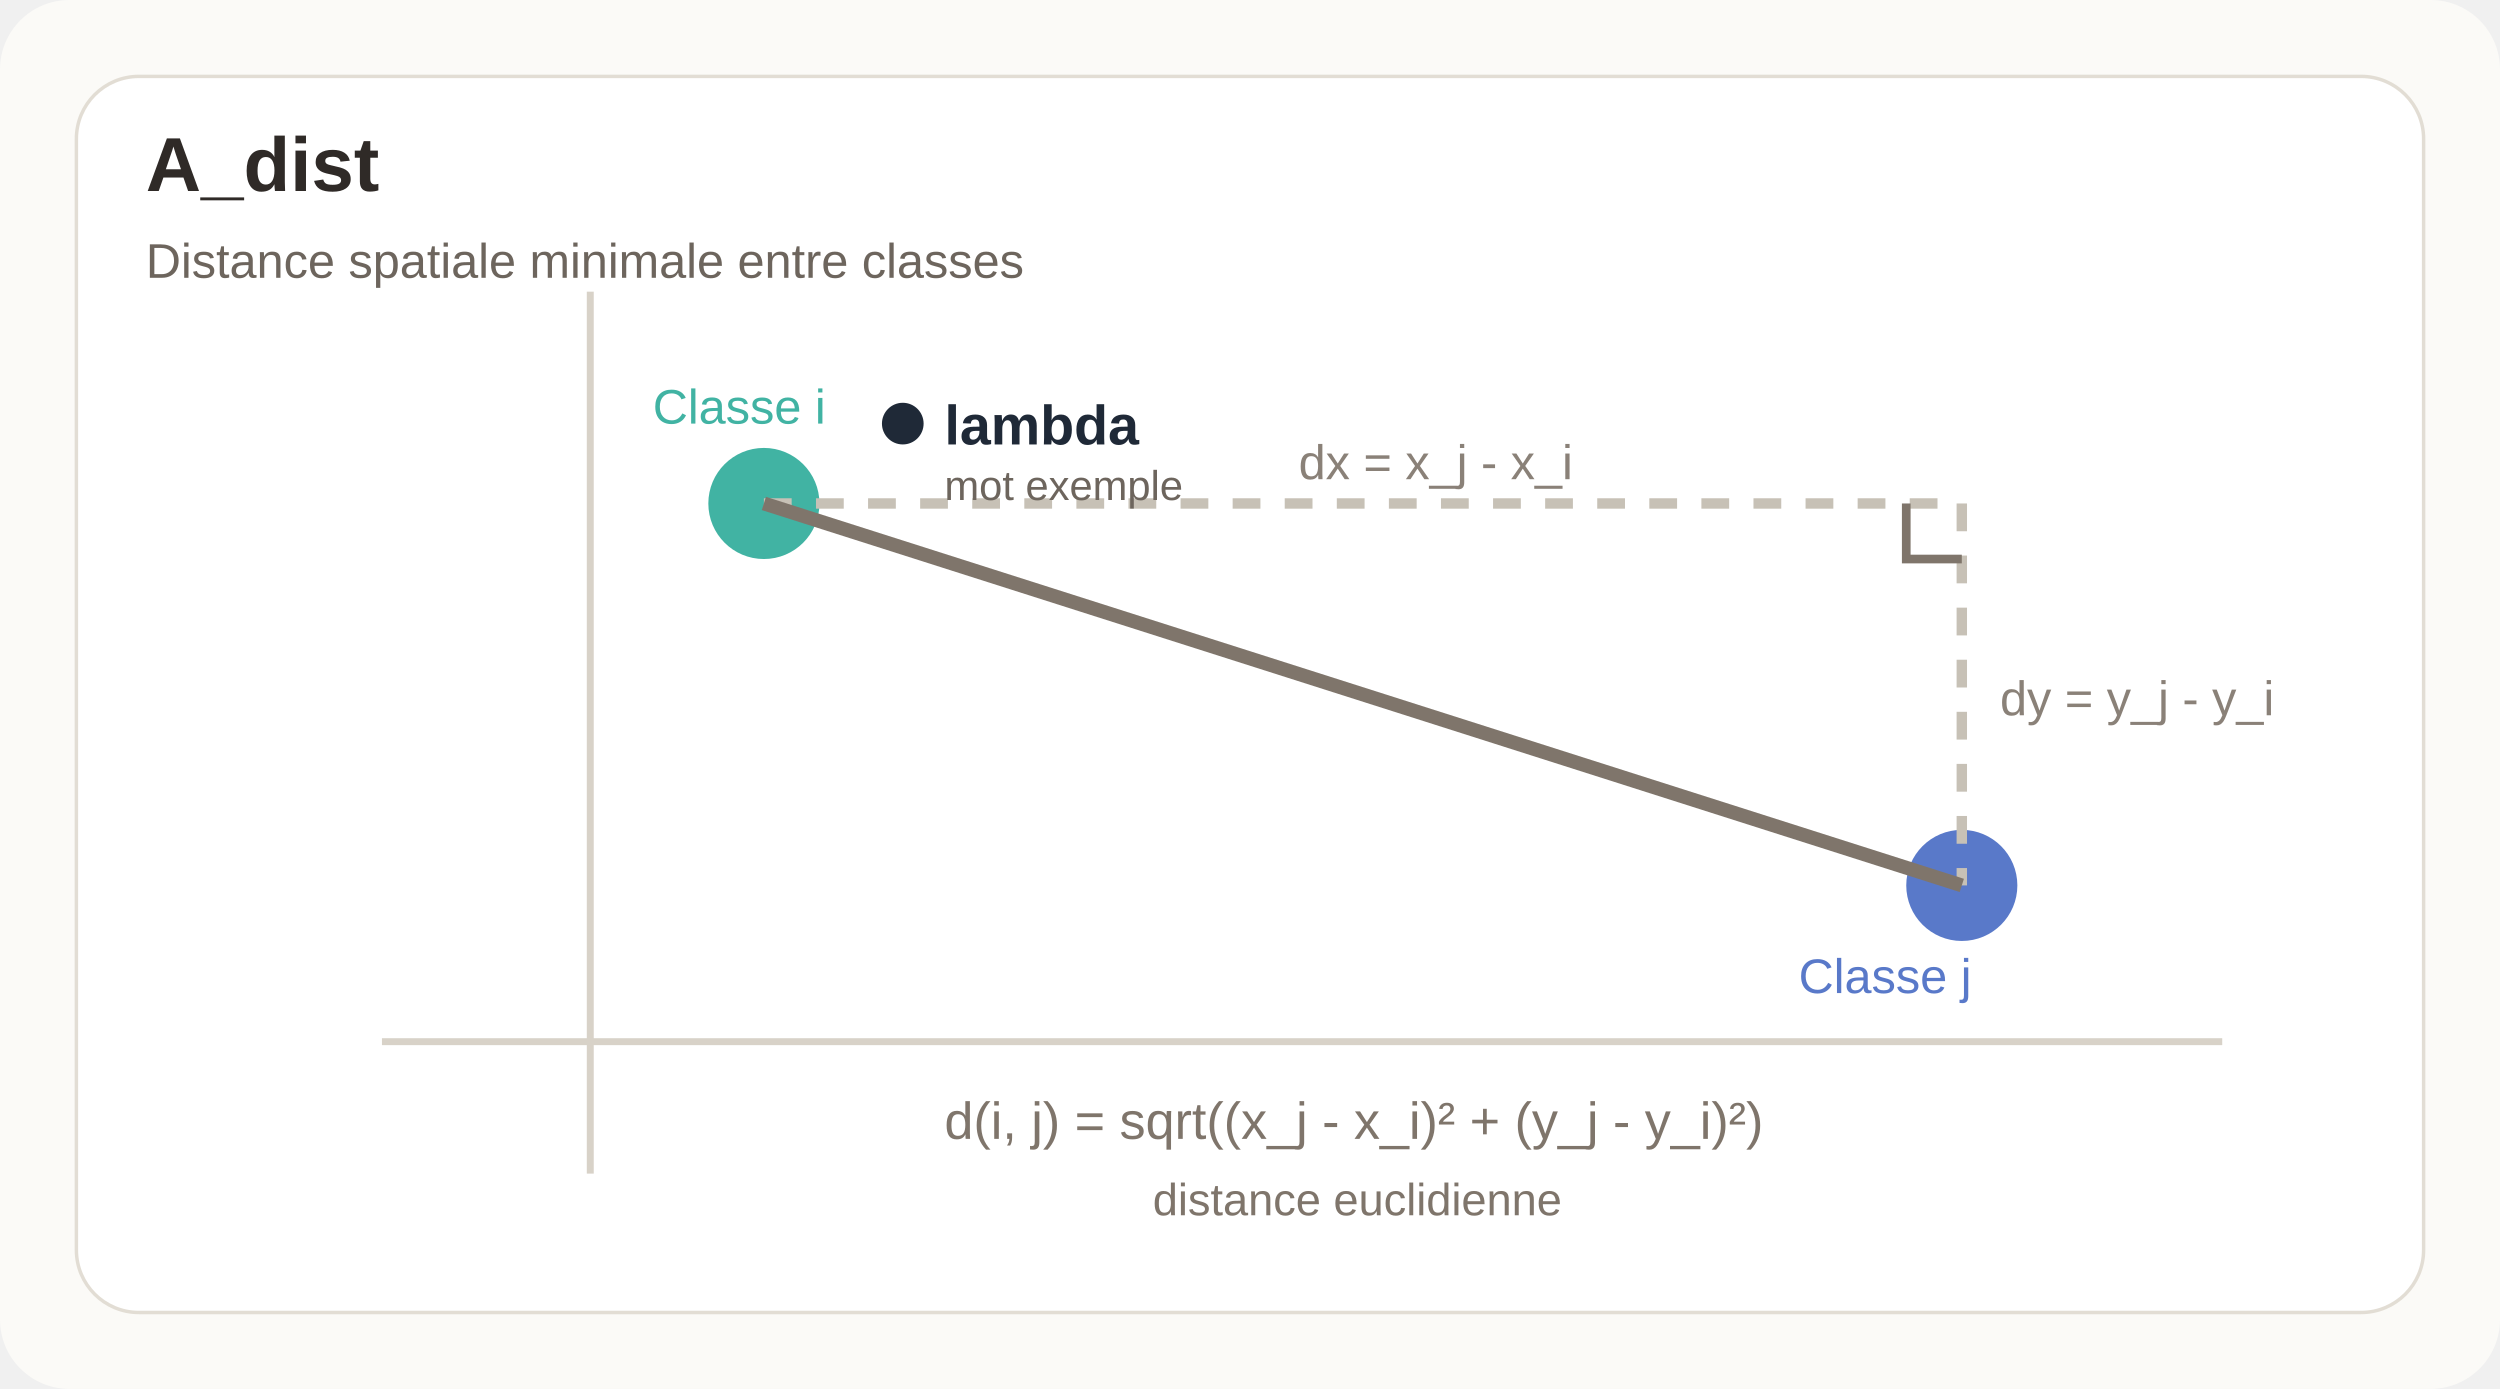
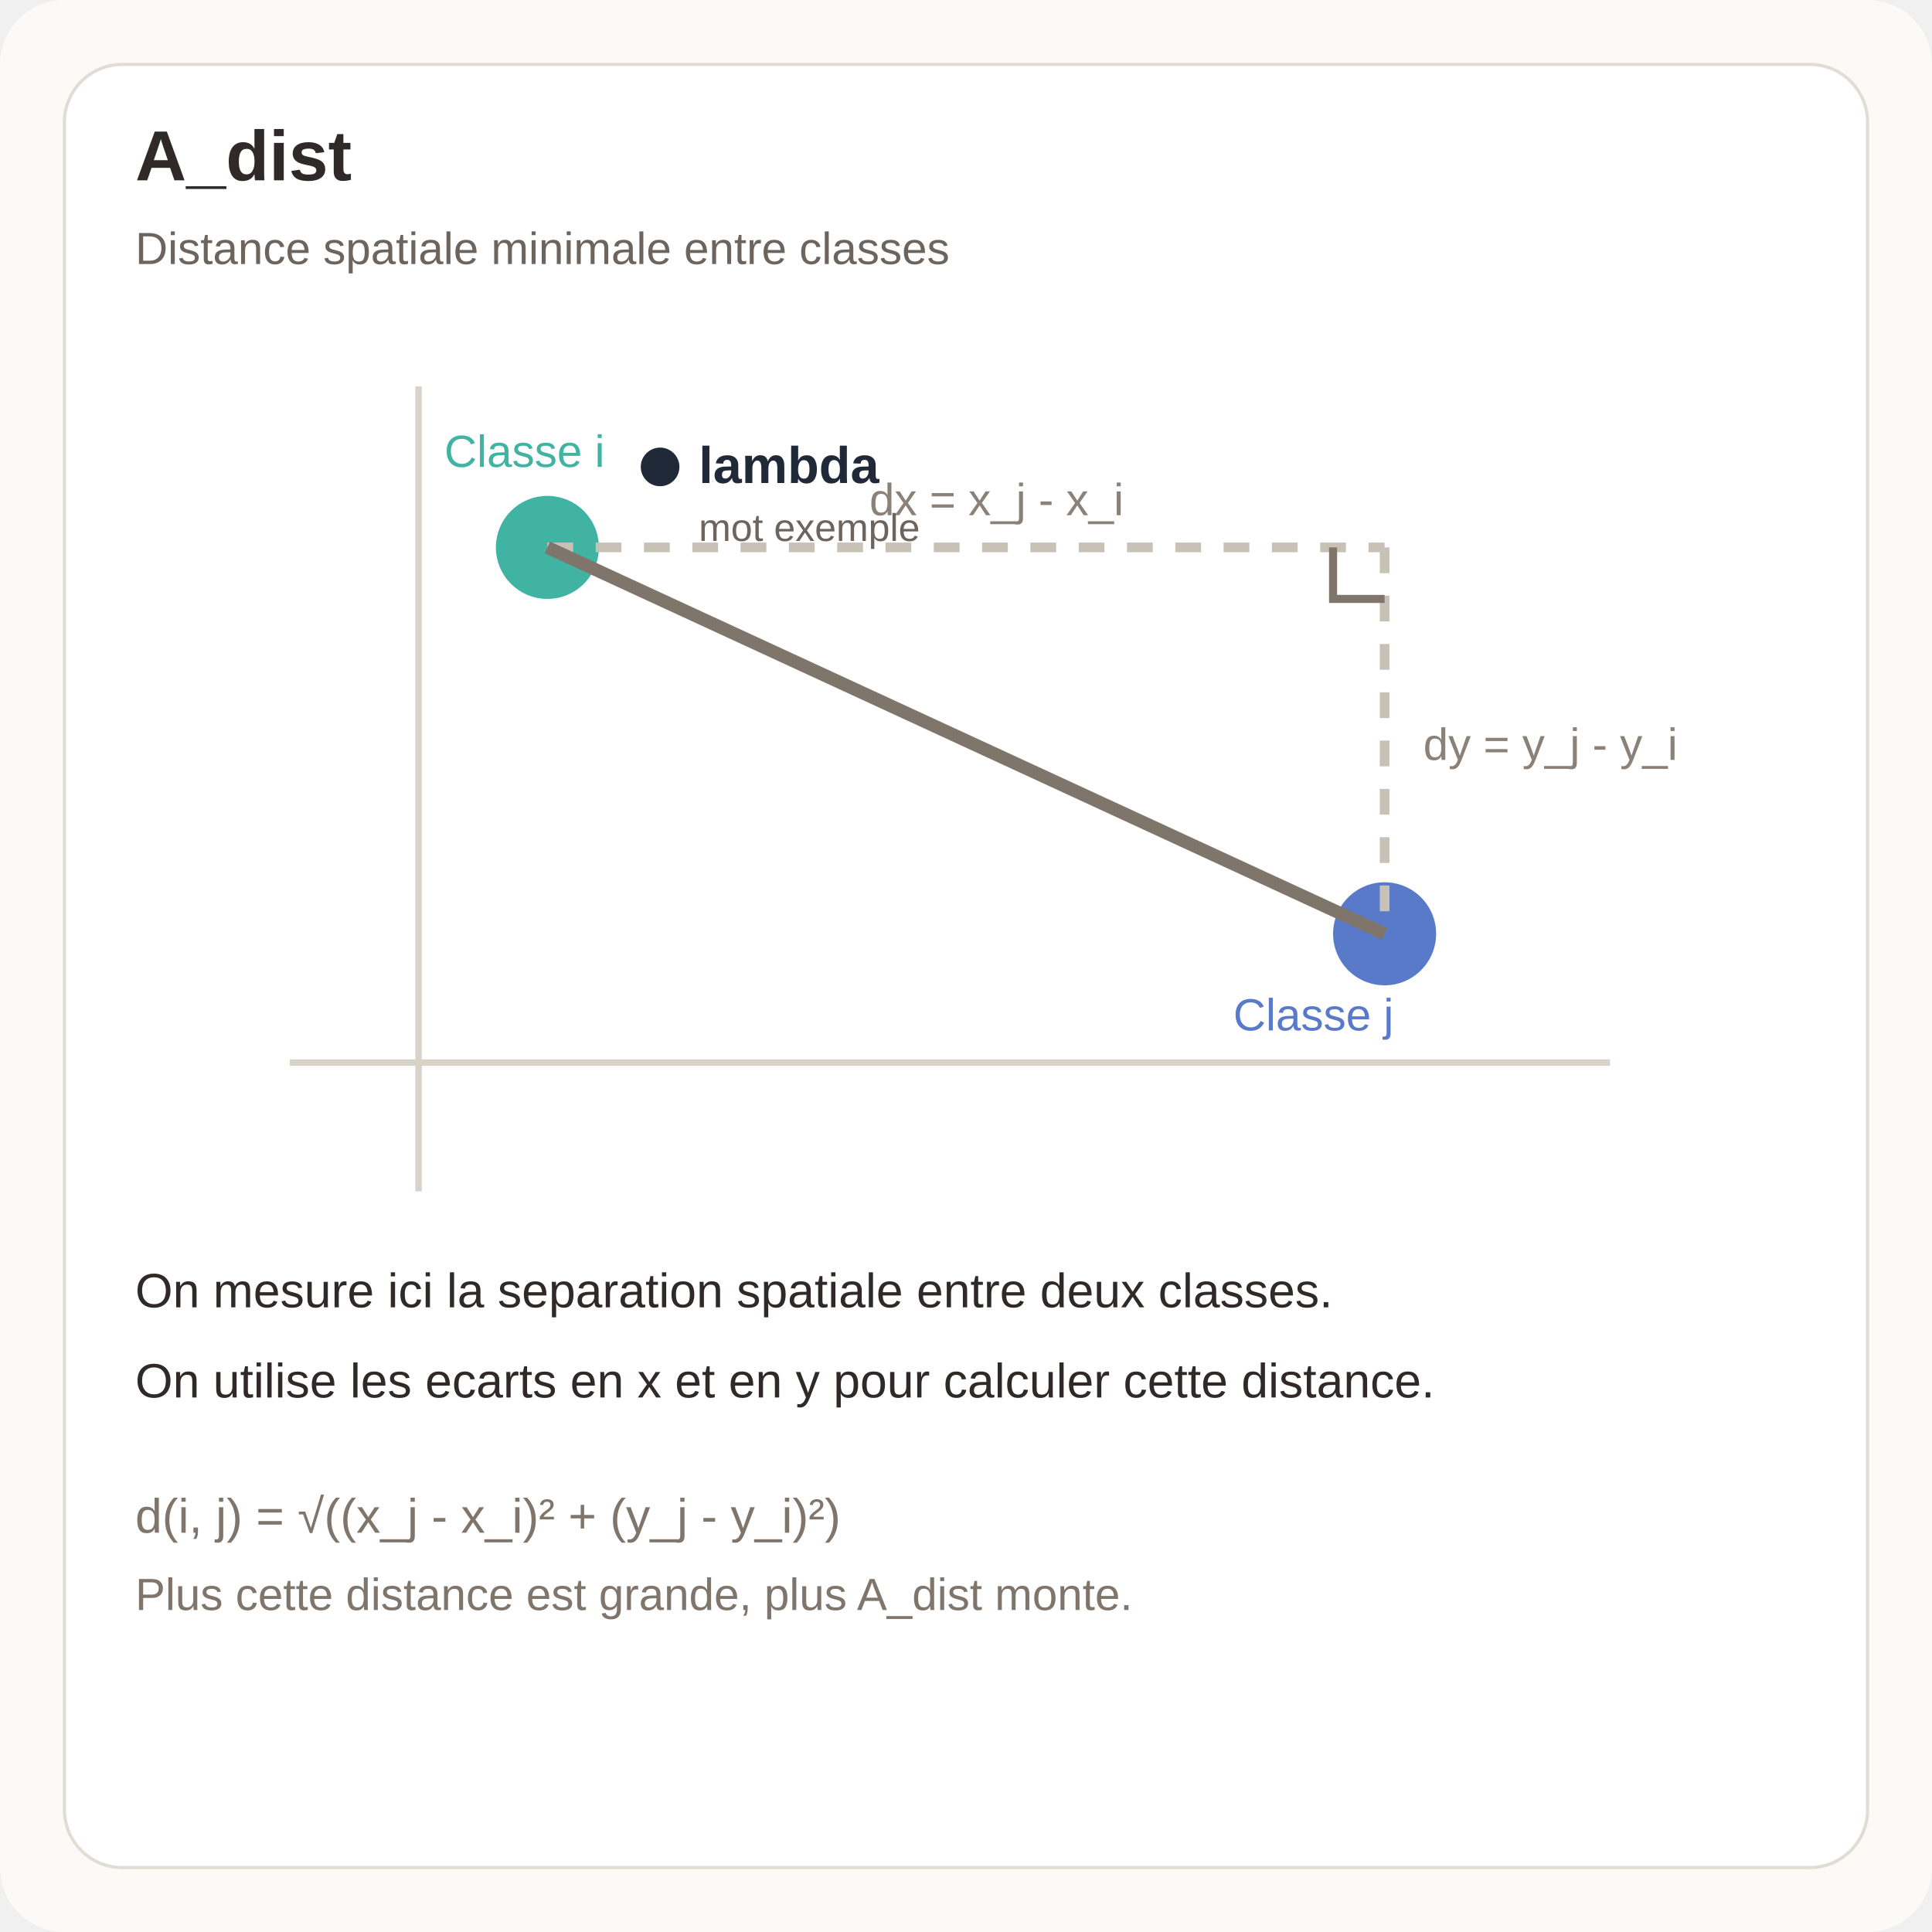
- <svg xmlns="http://www.w3.org/2000/svg" width="720" height="400" viewBox="0 0 720 400" role="img" aria-labelledby="title desc">
-   <rect width="720" height="400" rx="20" fill="#fbfaf7" />
-   <rect x="22" y="22" width="676" height="356" rx="18" fill="#ffffff" stroke="#e2ddd4" />
-   <text x="42" y="55" font-family="Arial, sans-serif" font-size="22" font-weight="700" fill="#2f2a27">A_dist</text>
-   <text x="42" y="80" font-family="Arial, sans-serif" font-size="14" fill="#6d655d">Distance spatiale minimale entre classes</text>
-   <line x1="110" y1="300" x2="640" y2="300" stroke="#d8d2c8" stroke-width="2" />
-   <line x1="170" y1="338" x2="170" y2="84" stroke="#d8d2c8" stroke-width="2" />
-   <circle cx="220" cy="145" r="16" fill="#41b3a3" />
-   <circle cx="565" cy="255" r="16" fill="#5979c9" />
-   <line x1="220" y1="145" x2="565" y2="145" stroke="#c7c1b6" stroke-width="3" stroke-dasharray="8 7" />
-   <line x1="565" y1="145" x2="565" y2="255" stroke="#c7c1b6" stroke-width="3" stroke-dasharray="8 7" />
-   <line x1="220" y1="145" x2="565" y2="255" stroke="#7f756b" stroke-width="4" />
-   <path d="M549 145 L549 161 L565 161" fill="none" stroke="#7f756b" stroke-width="2.5" />
-   <text x="374" y="138" font-family="Arial, sans-serif" font-size="14" fill="#8a8178">dx = x_j - x_i</text>
-   <text x="576" y="206" font-family="Arial, sans-serif" font-size="14" fill="#8a8178">dy = y_j - y_i</text>
-   <text x="272" y="328" font-family="Arial, sans-serif" font-size="15" fill="#7f756b">d(i, j) = sqrt((x_j - x_i)² + (y_j - y_i)²)</text>
-   <text x="332" y="350" font-family="Arial, sans-serif" font-size="13" fill="#7f756b">distance euclidienne</text>
-   <circle cx="260" cy="122" r="6" fill="#1f2937" />
-   <text x="272" y="128" font-family="Arial, sans-serif" font-size="16" font-weight="700" fill="#1f2937">lambda</text>
-   <text x="272" y="144" font-family="Arial, sans-serif" font-size="12" fill="#6d655d">mot exemple</text>
-   <text x="188" y="122" font-family="Arial, sans-serif" font-size="14" fill="#41b3a3">Classe i</text>
-   <text x="518" y="286" font-family="Arial, sans-serif" font-size="14" fill="#5979c9">Classe j</text>
+ <svg xmlns="http://www.w3.org/2000/svg" width="600" height="600" viewBox="0 0 600 600" role="img" aria-labelledby="title desc">
+   <rect width="600" height="600" rx="20" fill="#fbfaf7" />
+   <rect x="20" y="20" width="560" height="560" rx="18" fill="#ffffff" stroke="#e2ddd4" />
+   <text x="42" y="56" font-family="Arial, sans-serif" font-size="22" font-weight="700" fill="#2f2a27">A_dist</text>
+   <text x="42" y="82" font-family="Arial, sans-serif" font-size="14" fill="#6d655d">Distance spatiale minimale entre classes</text>
+   <line x1="90" y1="330" x2="500" y2="330" stroke="#d8d2c8" stroke-width="2" />
+   <line x1="130" y1="370" x2="130" y2="120" stroke="#d8d2c8" stroke-width="2" />
+   <circle cx="170" cy="170" r="16" fill="#41b3a3" />
+   <circle cx="430" cy="290" r="16" fill="#5979c9" />
+   <line x1="170" y1="170" x2="430" y2="170" stroke="#c7c1b6" stroke-width="3" stroke-dasharray="8 7" />
+   <line x1="430" y1="170" x2="430" y2="290" stroke="#c7c1b6" stroke-width="3" stroke-dasharray="8 7" />
+   <line x1="170" y1="170" x2="430" y2="290" stroke="#7f756b" stroke-width="4" />
+   <path d="M414 170 L414 186 L430 186" fill="none" stroke="#7f756b" stroke-width="2.5" />
+   <text x="270" y="160" font-family="Arial, sans-serif" font-size="14" fill="#8a8178">dx = x_j - x_i</text>
+   <text x="442" y="236" font-family="Arial, sans-serif" font-size="14" fill="#8a8178">dy = y_j - y_i</text>
+   <circle cx="205" cy="145" r="6" fill="#1f2937" />
+   <text x="217" y="150" font-family="Arial, sans-serif" font-size="16" font-weight="700" fill="#1f2937">lambda</text>
+   <text x="217" y="168" font-family="Arial, sans-serif" font-size="12" fill="#6d655d">mot exemple</text>
+   <text x="138" y="145" font-family="Arial, sans-serif" font-size="14" fill="#41b3a3">Classe i</text>
+   <text x="383" y="320" font-family="Arial, sans-serif" font-size="14" fill="#5979c9">Classe j</text>
+   <text x="42" y="406" font-family="Arial, sans-serif" font-size="15" fill="#2f2a27">On mesure ici la separation spatiale entre deux classes.</text>
+   <text x="42" y="434" font-family="Arial, sans-serif" font-size="15" fill="#2f2a27">On utilise les ecarts en x et en y pour calculer cette distance.</text>
+   <text x="42" y="476" font-family="Arial, sans-serif" font-size="15" fill="#7f756b">d(i, j) = √((x_j - x_i)² + (y_j - y_i)²)</text>
+   <text x="42" y="500" font-family="Arial, sans-serif" font-size="14" fill="#7f756b">Plus cette distance est grande, plus A_dist monte.</text>
</svg>
